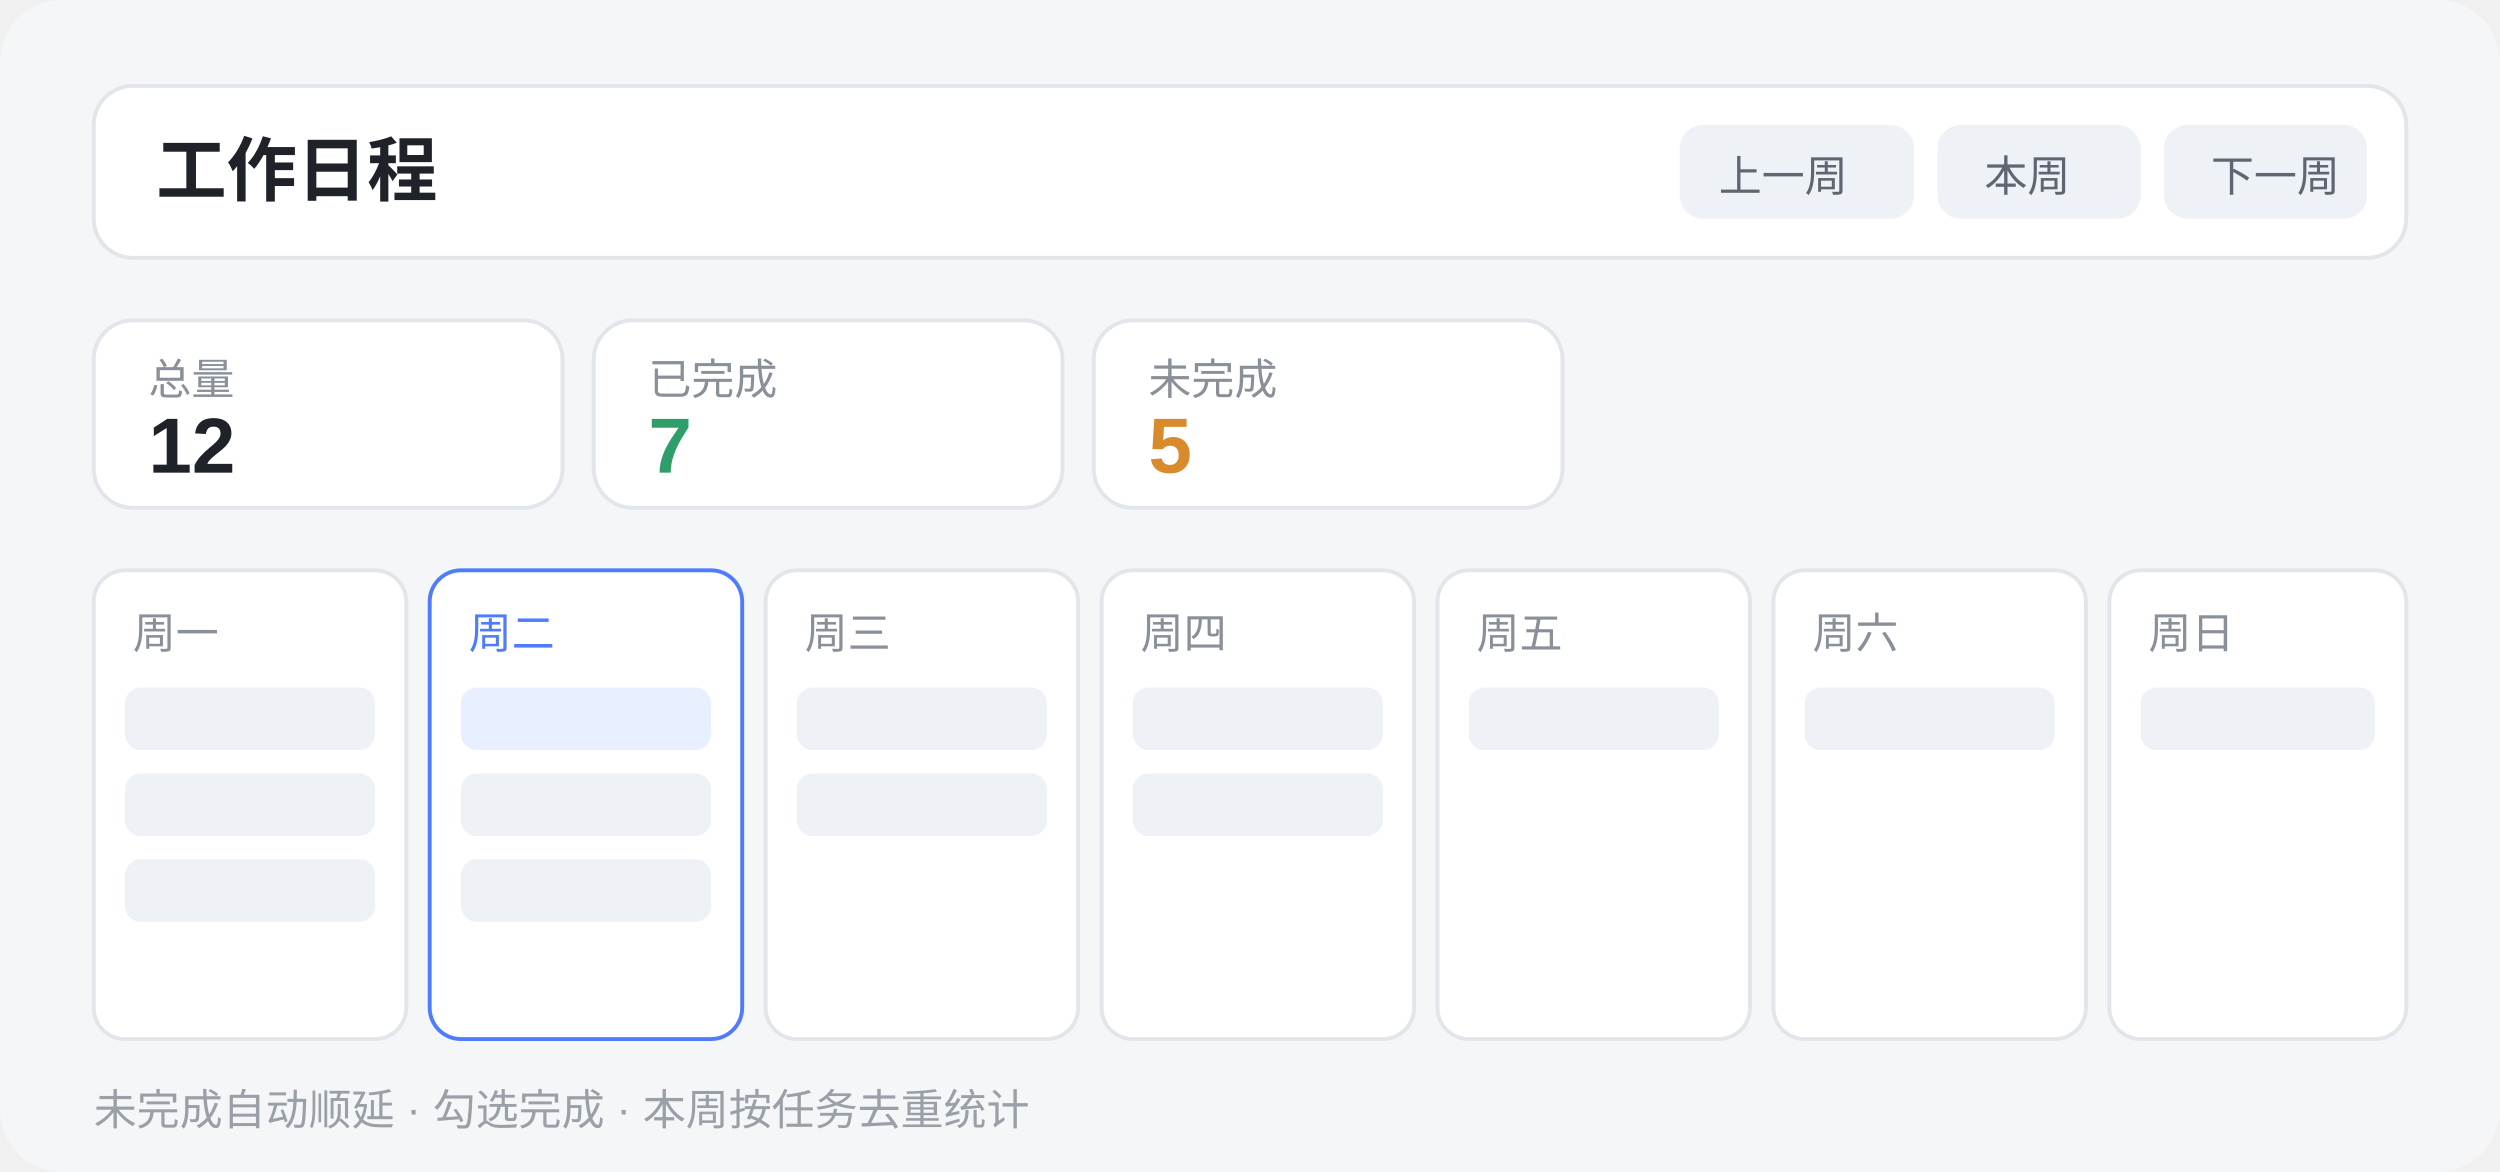
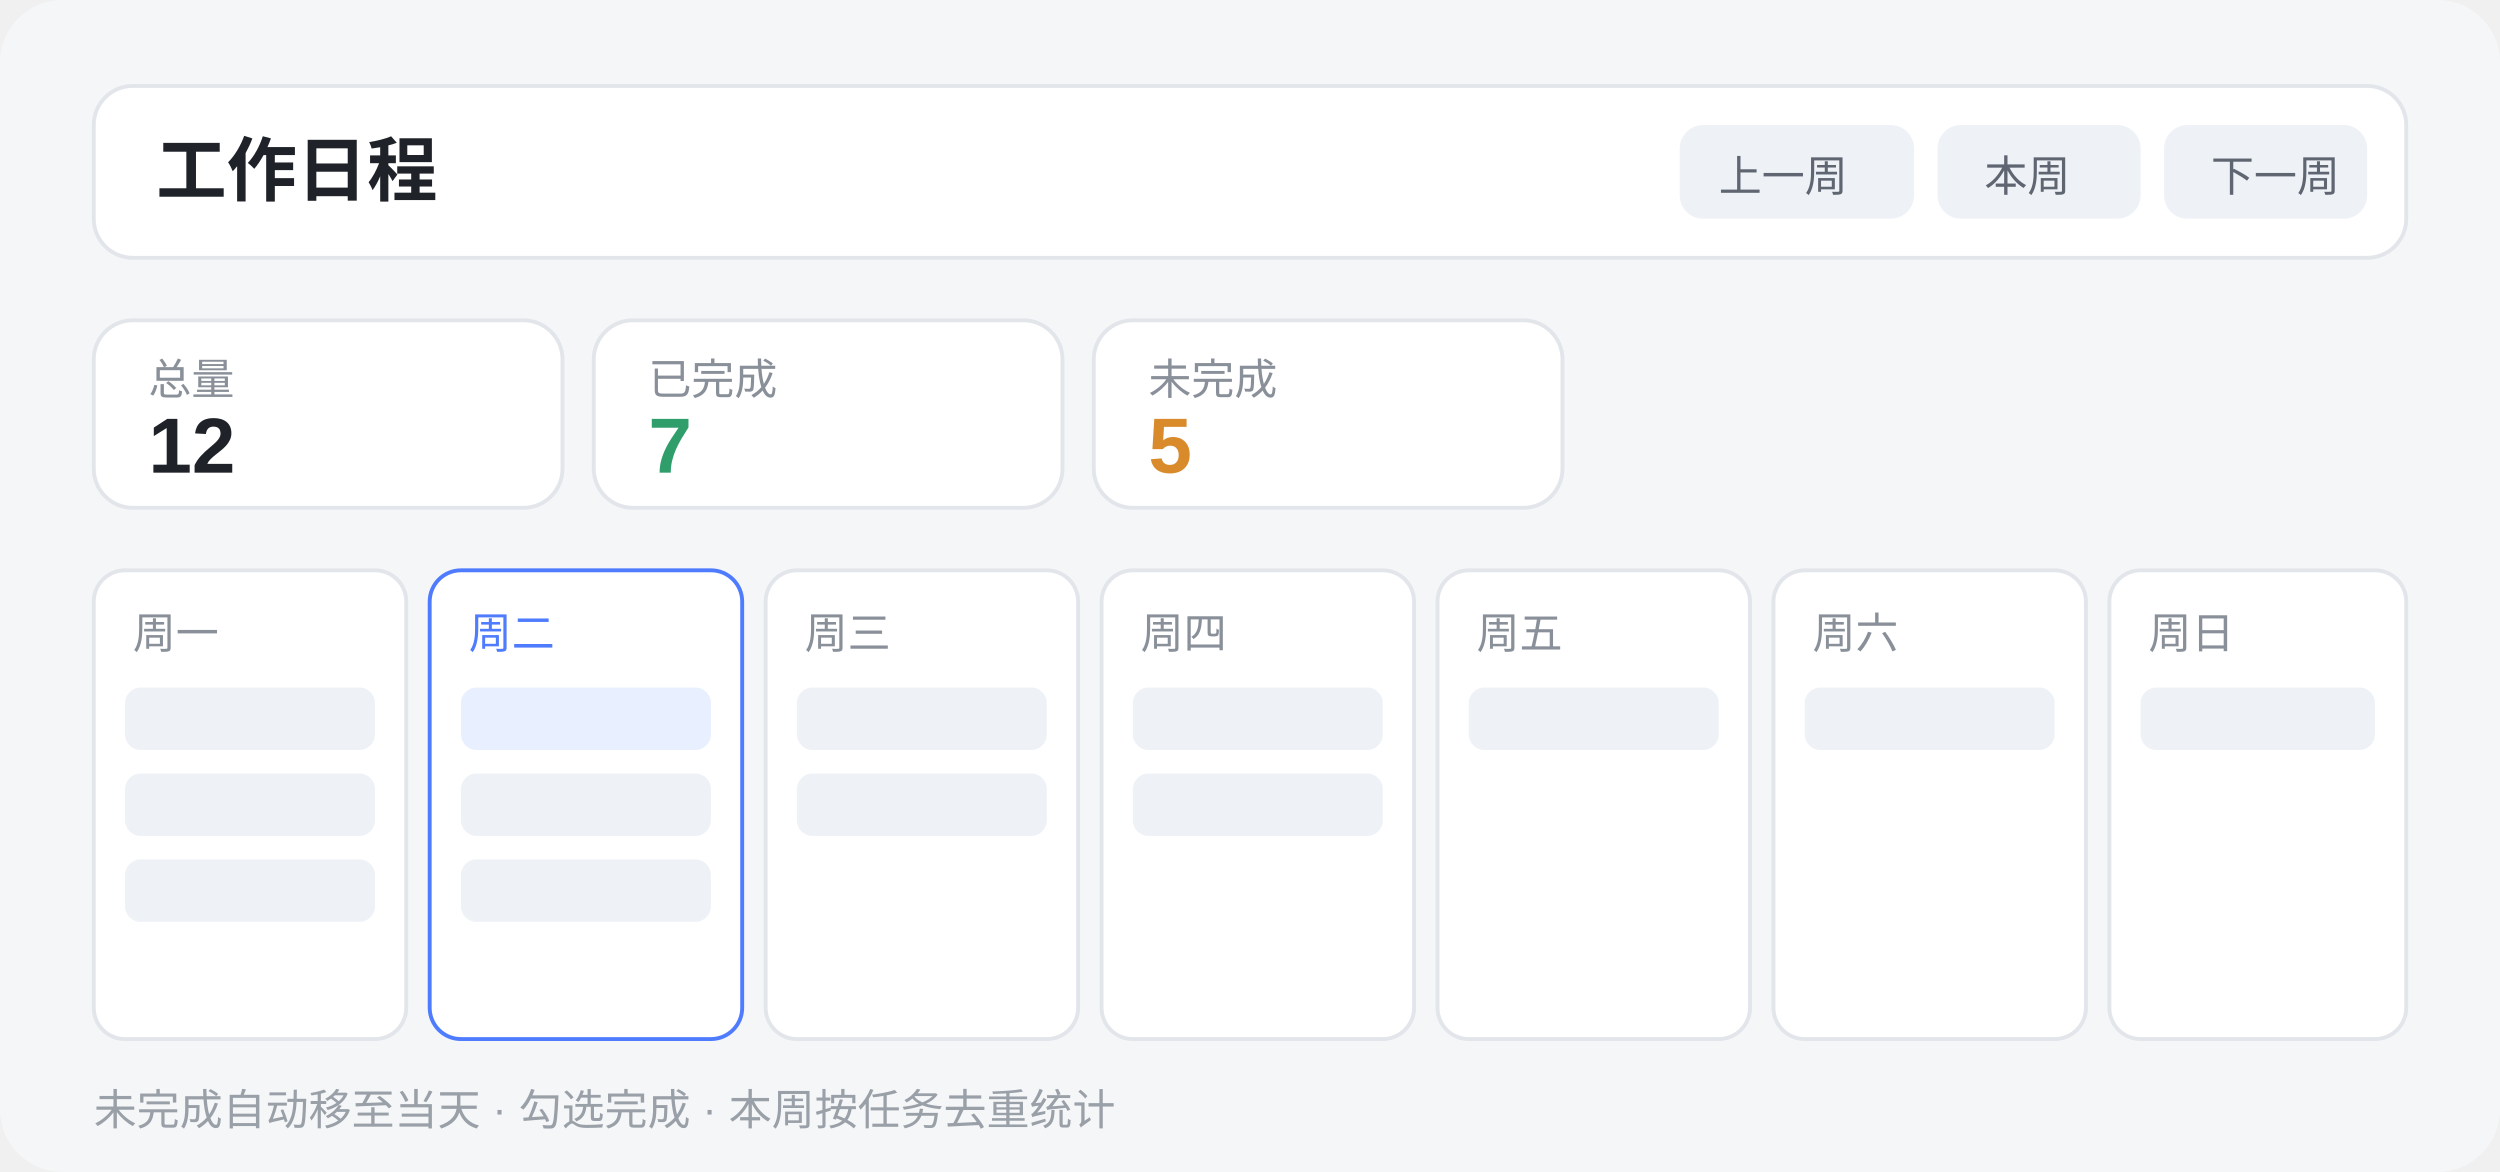
<svg xmlns="http://www.w3.org/2000/svg" width="640" height="300" viewBox="0 0 640 300">
  <rect width="640" height="300" rx="16" fill="#f5f6f8" />
  <rect x="24" y="22" width="592" height="44" rx="10" fill="#ffffff" stroke="#e2e5ea" />
  <text x="40" y="50" font-family="Arial, sans-serif" font-size="18" font-weight="600" fill="#1f2329">工作日程</text>
  <rect x="430" y="32" width="60" height="24" rx="6" fill="#eef2f7" />
  <text x="440" y="49" font-family="Arial, sans-serif" font-size="11" fill="#5f6672">上一周</text>
  <rect x="496" y="32" width="52" height="24" rx="6" fill="#eef2f7" />
  <text x="508" y="49" font-family="Arial, sans-serif" font-size="11" fill="#5f6672">本周</text>
  <rect x="554" y="32" width="52" height="24" rx="6" fill="#eef2f7" />
  <text x="566" y="49" font-family="Arial, sans-serif" font-size="11" fill="#5f6672">下一周</text>
  <rect x="24" y="82" width="120" height="48" rx="10" fill="#ffffff" stroke="#e2e5ea" />
  <text x="38" y="101" font-family="Arial, sans-serif" font-size="11" fill="#8a9099">总量</text>
  <text x="38" y="121" font-family="Arial, sans-serif" font-size="20" font-weight="600" fill="#1f2329">12</text>
  <rect x="152" y="82" width="120" height="48" rx="10" fill="#ffffff" stroke="#e2e5ea" />
  <text x="166" y="101" font-family="Arial, sans-serif" font-size="11" fill="#8a9099">已完成</text>
  <text x="166" y="121" font-family="Arial, sans-serif" font-size="20" font-weight="600" fill="#2f9e6b">7</text>
  <rect x="280" y="82" width="120" height="48" rx="10" fill="#ffffff" stroke="#e2e5ea" />
  <text x="294" y="101" font-family="Arial, sans-serif" font-size="11" fill="#8a9099">未完成</text>
  <text x="294" y="121" font-family="Arial, sans-serif" font-size="20" font-weight="600" fill="#d98a2b">5</text>
  <g font-family="Arial, sans-serif">
    <rect x="24" y="146" width="80" height="120" rx="8" fill="#ffffff" stroke="#e2e5ea" />
    <text x="34" y="166" font-size="11" fill="#8a9099">周一</text>
    <rect x="32" y="176" width="64" height="16" rx="4" fill="#eef2f7" />
    <rect x="32" y="198" width="64" height="16" rx="4" fill="#eef2f7" />
    <rect x="32" y="220" width="64" height="16" rx="4" fill="#eef2f7" />
    <rect x="110" y="146" width="80" height="120" rx="8" fill="#ffffff" stroke="#4f7cff" />
    <text x="120" y="166" font-size="11" fill="#4f7cff">周二</text>
    <rect x="118" y="176" width="64" height="16" rx="4" fill="#e8f0ff" />
    <rect x="118" y="198" width="64" height="16" rx="4" fill="#eef2f7" />
    <rect x="118" y="220" width="64" height="16" rx="4" fill="#eef2f7" />
    <rect x="196" y="146" width="80" height="120" rx="8" fill="#ffffff" stroke="#e2e5ea" />
    <text x="206" y="166" font-size="11" fill="#8a9099">周三</text>
    <rect x="204" y="176" width="64" height="16" rx="4" fill="#eef2f7" />
    <rect x="204" y="198" width="64" height="16" rx="4" fill="#eef2f7" />
    <rect x="282" y="146" width="80" height="120" rx="8" fill="#ffffff" stroke="#e2e5ea" />
    <text x="292" y="166" font-size="11" fill="#8a9099">周四</text>
    <rect x="290" y="176" width="64" height="16" rx="4" fill="#eef2f7" />
    <rect x="290" y="198" width="64" height="16" rx="4" fill="#eef2f7" />
    <rect x="368" y="146" width="80" height="120" rx="8" fill="#ffffff" stroke="#e2e5ea" />
    <text x="378" y="166" font-size="11" fill="#8a9099">周五</text>
    <rect x="376" y="176" width="64" height="16" rx="4" fill="#eef2f7" />
    <rect x="454" y="146" width="80" height="120" rx="8" fill="#ffffff" stroke="#e2e5ea" />
    <text x="464" y="166" font-size="11" fill="#8a9099">周六</text>
    <rect x="462" y="176" width="64" height="16" rx="4" fill="#eef2f7" />
    <rect x="540" y="146" width="76" height="120" rx="8" fill="#ffffff" stroke="#e2e5ea" />
    <text x="550" y="166" font-size="11" fill="#8a9099">周日</text>
    <rect x="548" y="176" width="60" height="16" rx="4" fill="#eef2f7" />
  </g>
-   <text x="24" y="288" font-family="Arial, sans-serif" font-size="11" fill="#9aa0a8">未完成自动顺延 · 勾选完成 · 本周按任务去重统计</text>
+   <text x="24" y="288" font-family="Arial, sans-serif" font-size="11" fill="#9aa0a8">未完成自动移至当天 · 勾选完成 · 本周按任务去重统计</text>
</svg>
